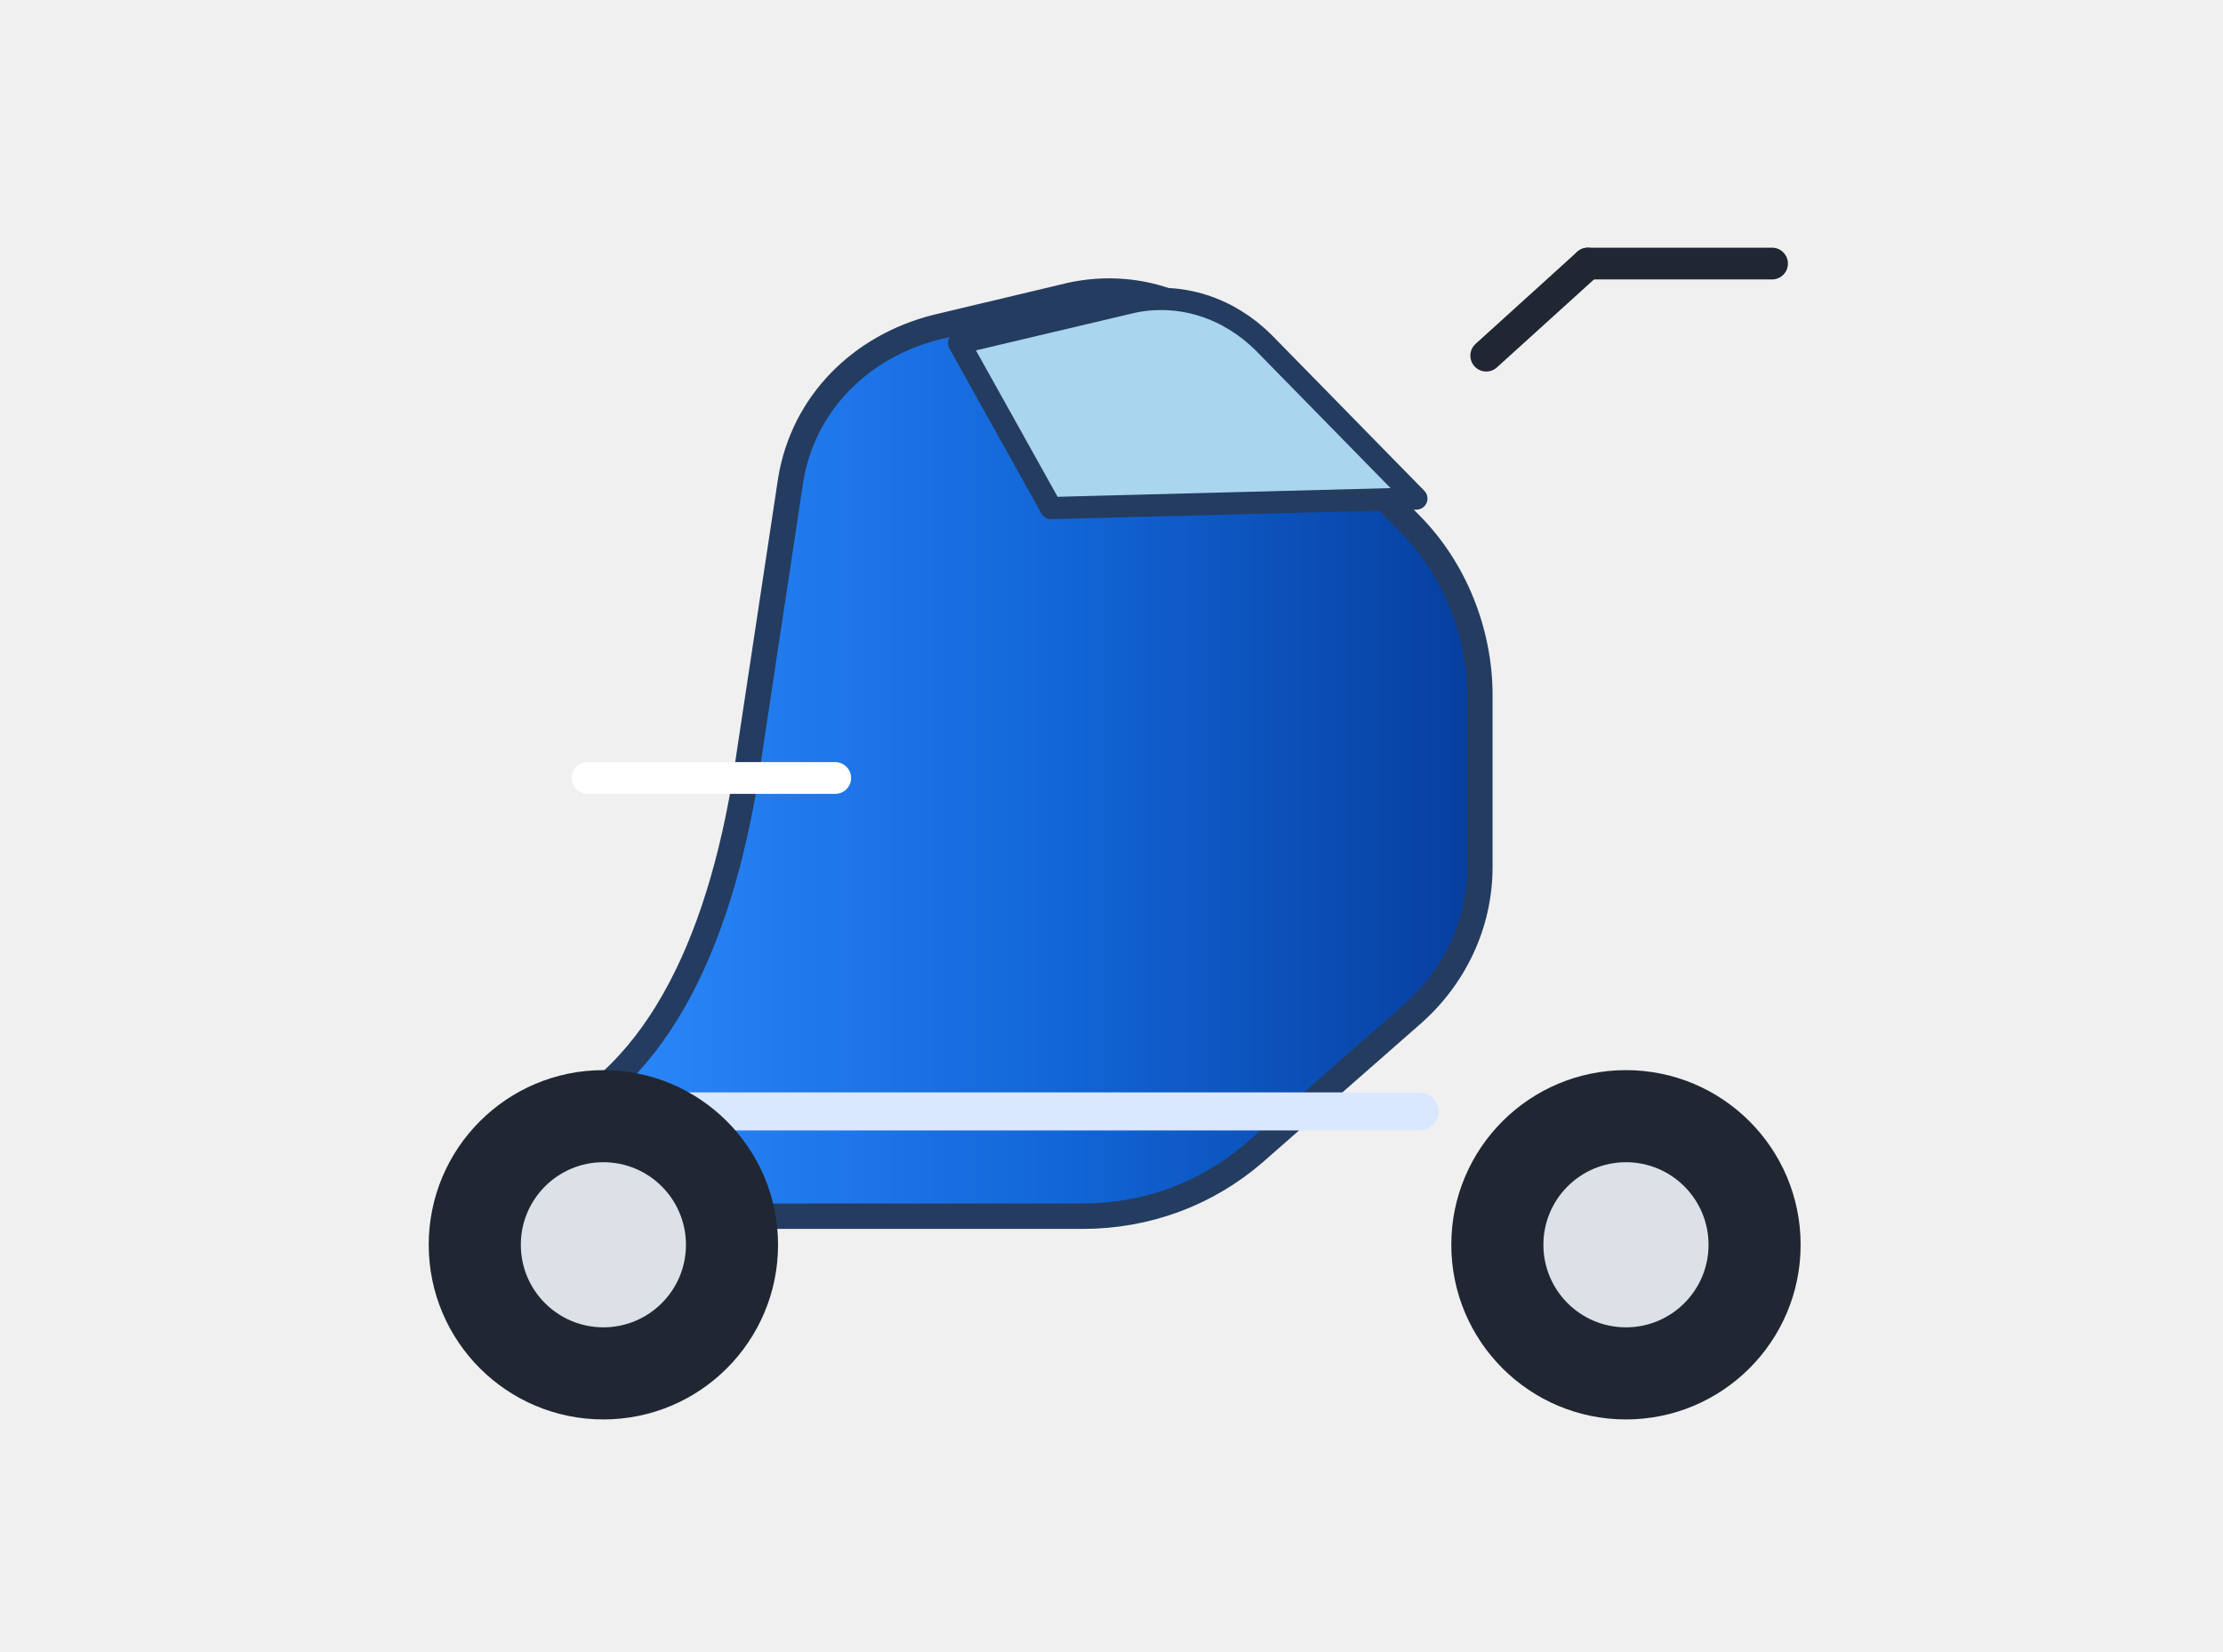
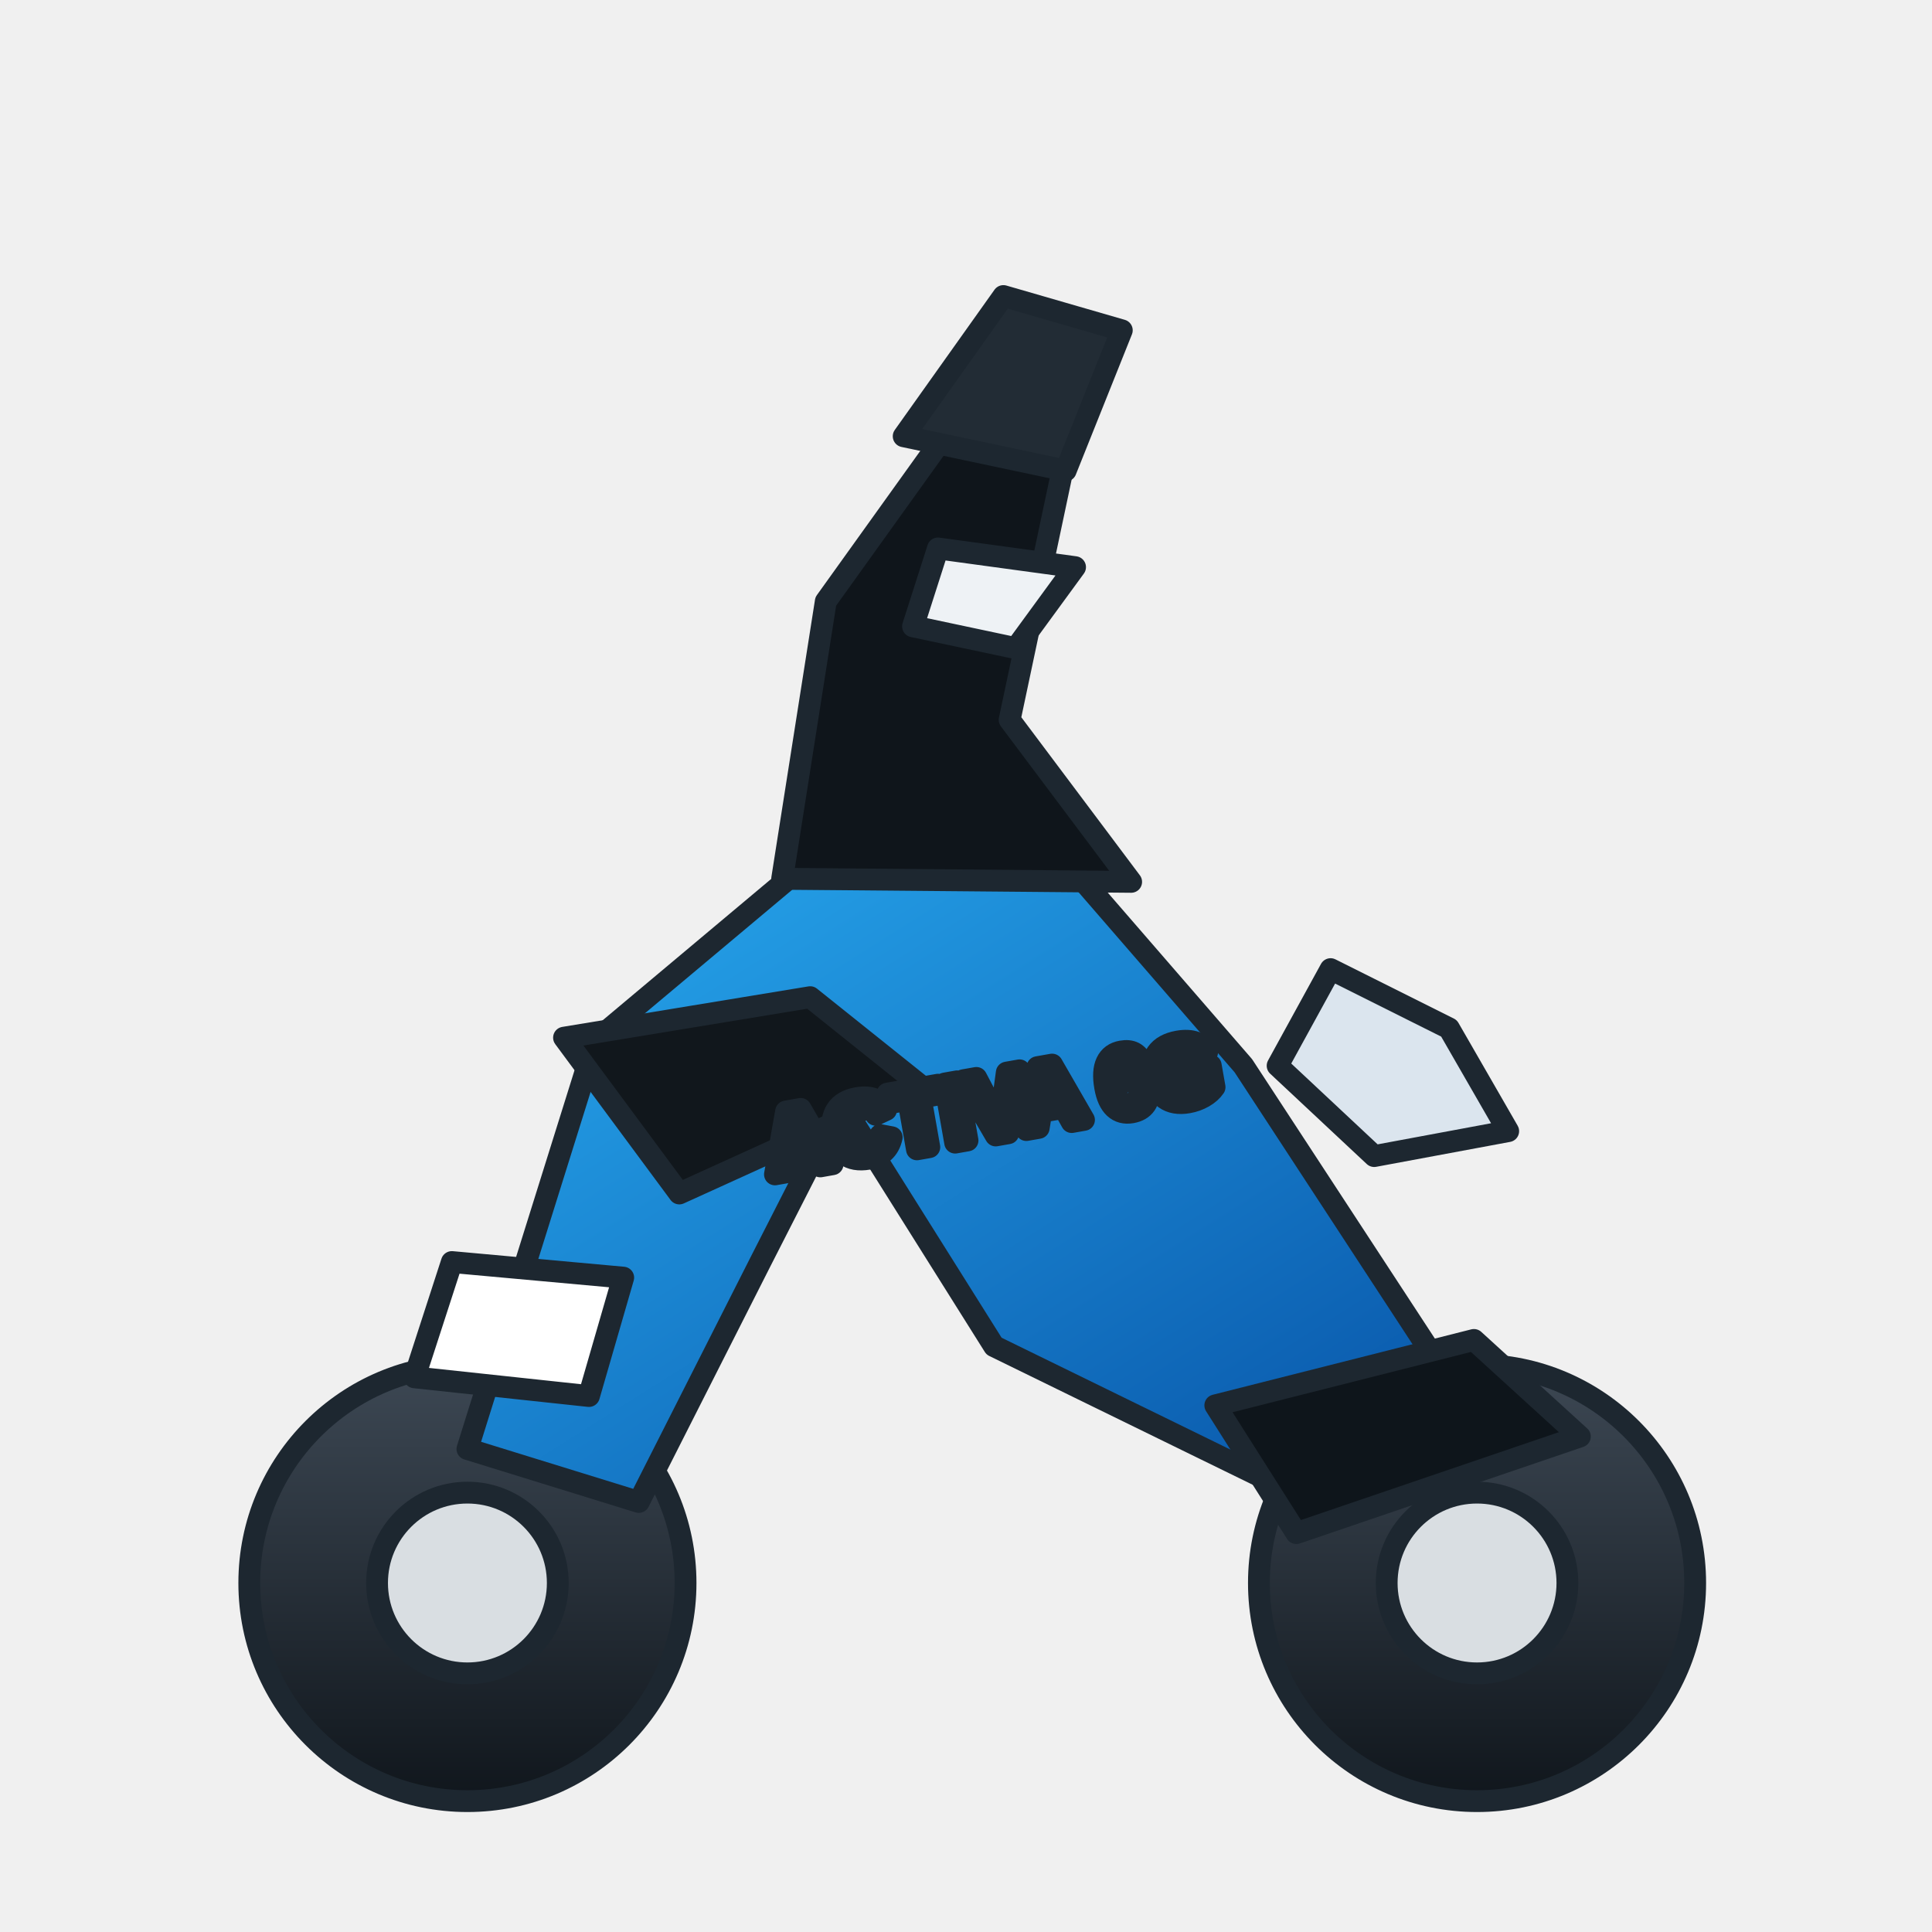
- <svg xmlns="http://www.w3.org/2000/svg" viewBox="0 0 700 520">
+ <svg xmlns="http://www.w3.org/2000/svg" viewBox="0 0 620 620">
  <defs>
-     <linearGradient id="g" x1="0" x2="1">
-       <stop stop-color="#2f8dff" />
-       <stop offset=".55" stop-color="#1266d8" />
-       <stop offset="1" stop-color="#063e9e" />
+     <linearGradient id="b" x1="0" x2="1" y1="0" y2="1">
+       <stop stop-color="#28a9ef" />
+       <stop offset="1" stop-color="#0752a6" />
+     </linearGradient>
+     <linearGradient id="t" x1="0" x2="0" y1="0" y2="1">
+       <stop stop-color="#3d4854" />
+       <stop offset="1" stop-color="#10161c" />
    </linearGradient>
  </defs>
-   <g fill="none" stroke-linecap="round" stroke-linejoin="round">
-     <path d="M170 355c38-16 58-61 66-118l13-86c4-24 22-42 46-48l42-10c18-4 37 1 50 14l57 58c14 14 22 34 22 54v54c0 18-8 35-22 47l-49 43c-15 13-34 20-54 20H170z" fill="url(#g)" stroke="#243c60" stroke-width="8" />
-     <path d="M302 108l55-13c15-3 30 2 41 13l48 49-115 3z" fill="#a9d5ee" stroke="#243c60" stroke-width="7" />
-     <path d="M217 350h230" stroke="#d9e8ff" stroke-width="12" />
-     <circle cx="190" cy="392" r="55" fill="#202733" />
-     <circle cx="190" cy="392" r="26" fill="#dbe1e7" />
-     <circle cx="512" cy="392" r="55" fill="#202733" />
-     <circle cx="512" cy="392" r="26" fill="#dbe1e7" />
-     <path d="M185 245h78" stroke="#fff" stroke-width="10" />
-     <path d="M468 112l32-29" stroke="#202733" stroke-width="10" />
-     <path d="M500 83h58" stroke="#202733" stroke-width="10" />
+   <g stroke="#1d2730" stroke-width="7" stroke-linejoin="round">
+     <circle fill="url(#t)" cx="150" cy="508" r="70" />
+     <circle fill="#d9dee2" cx="150" cy="508" r="29" />
+     <circle fill="url(#t)" cx="474" cy="508" r="70" />
+     <circle fill="#d9dee2" cx="474" cy="508" r="29" />
+     <path fill="url(#b)" d="M150 465 191 334 253 282 347 282 399 342 469 449 409 476 319 432 270 354 244 405 205 482Z" />
+     <path fill="#0f151b" d="m251 282 14-89 38-53 39 6-18 85 39 52Z" />
+     <path fill="#222c35" d="m290 140 32-45 38 11-18 45Z" />
+     <path fill="#eef2f5" d="m301 176 44 6-19 26-33-7Z" />
+     <path fill="#11171c" d="m181 333 79-13 35 28-77 35Z" />
+     <path fill="#fff" d="m145 405 55 5-11 38-56-6Z" />
+     <path fill="#0e151b" d="m390 451 83-21 34 31-91 31Z" />
+     <path fill="#dbe5ee" d="m427 311 38 19 19 33-43 8-31-29Z" />
+     <text x="248" y="377" font-family="Arial" font-size="28" font-weight="800" fill="#fff" transform="rotate(-10 248 377)">ACTIVA 6G</text>
  </g>
</svg>
